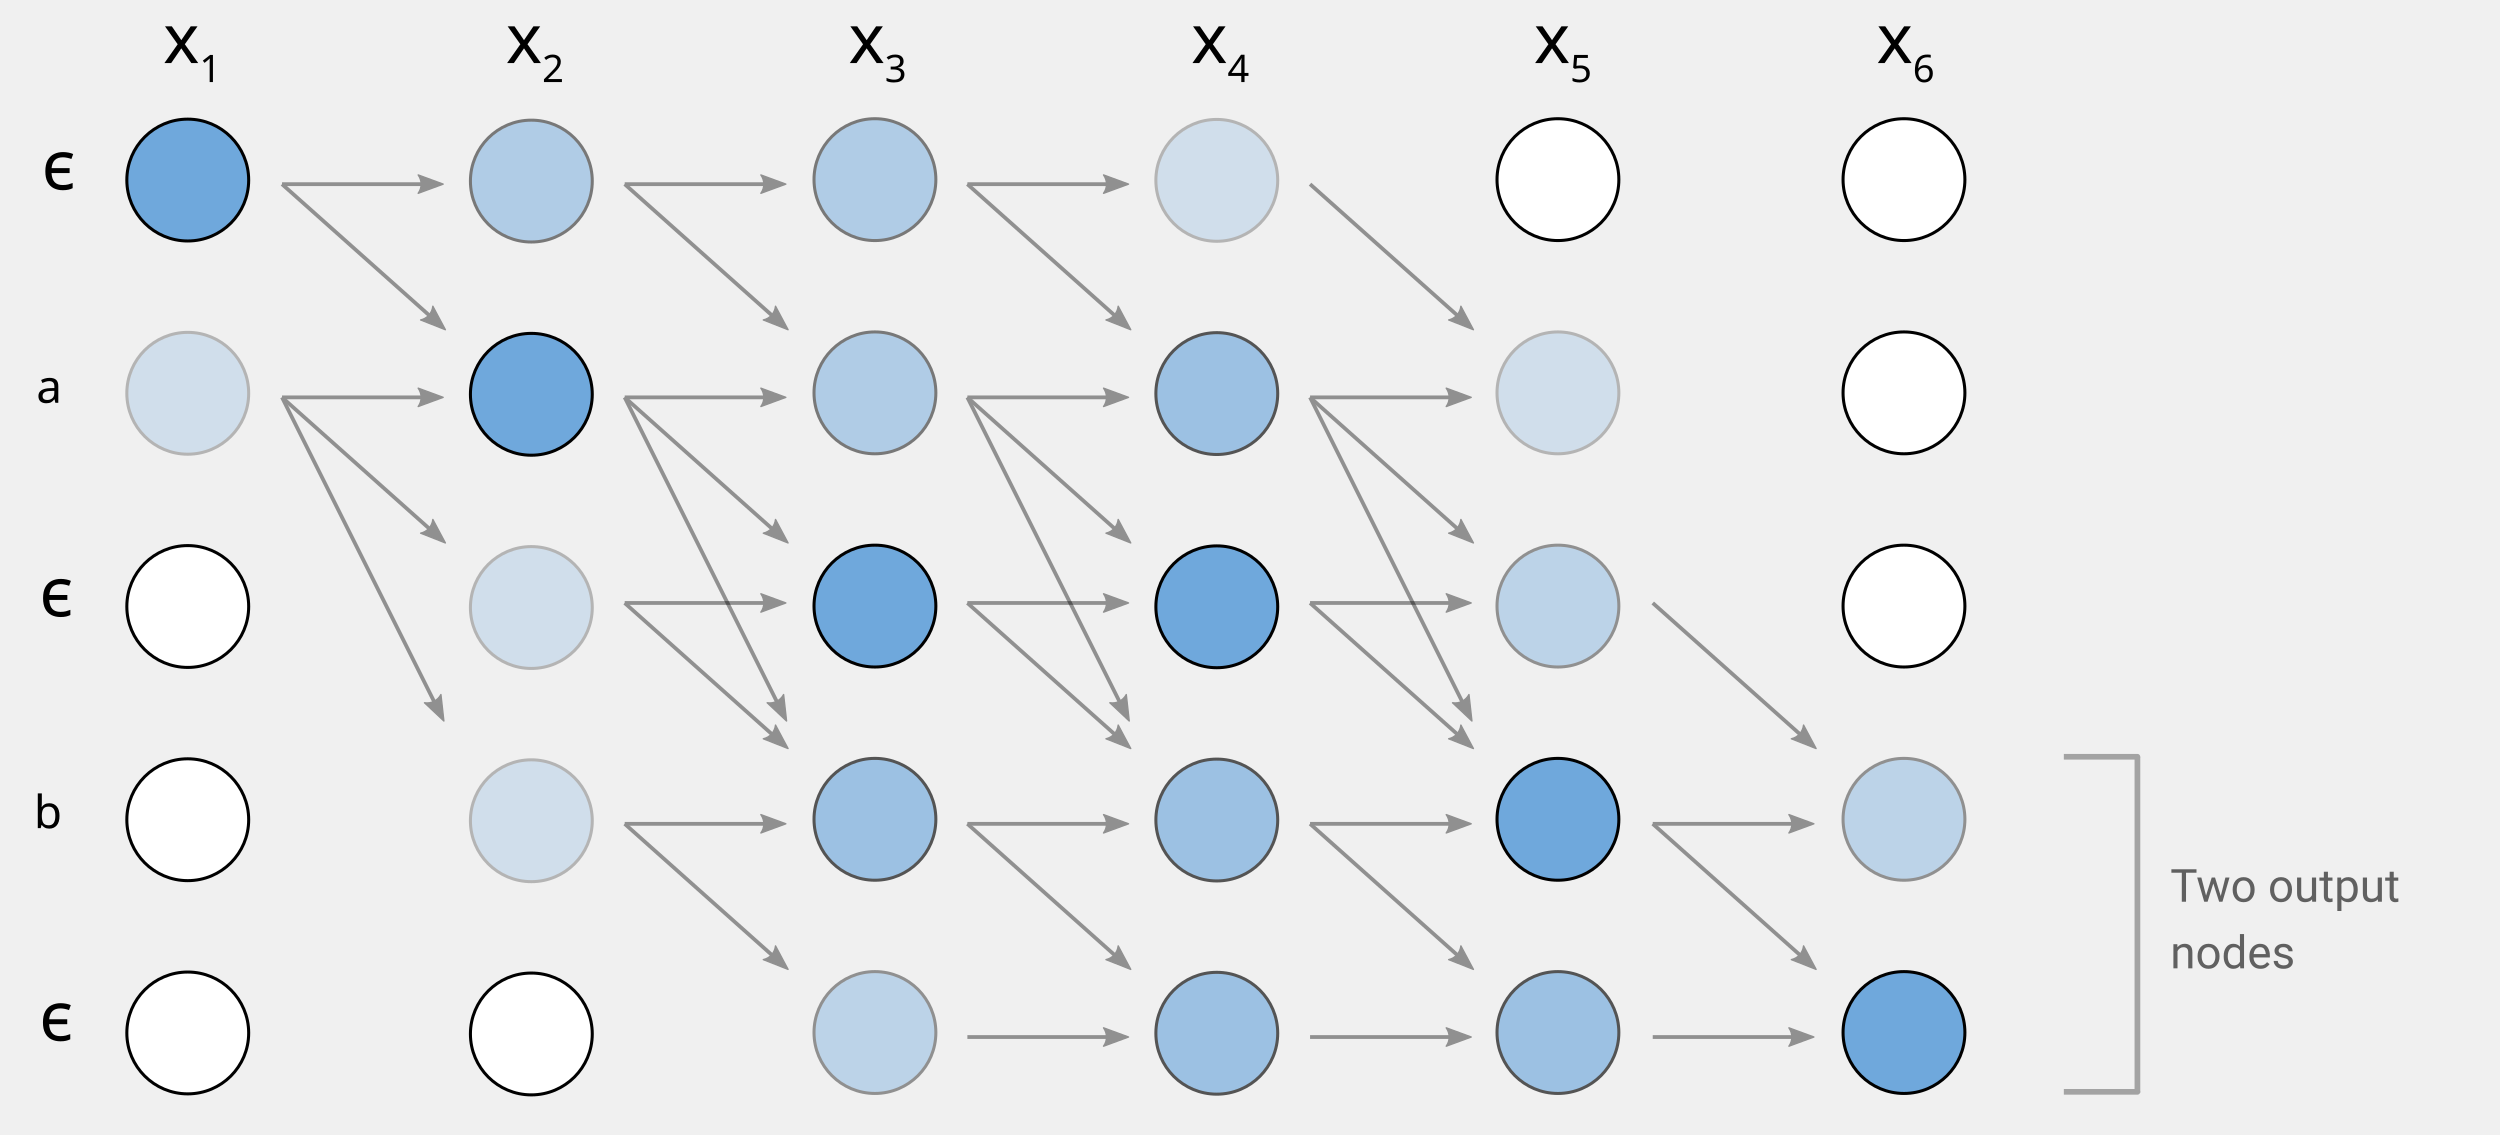
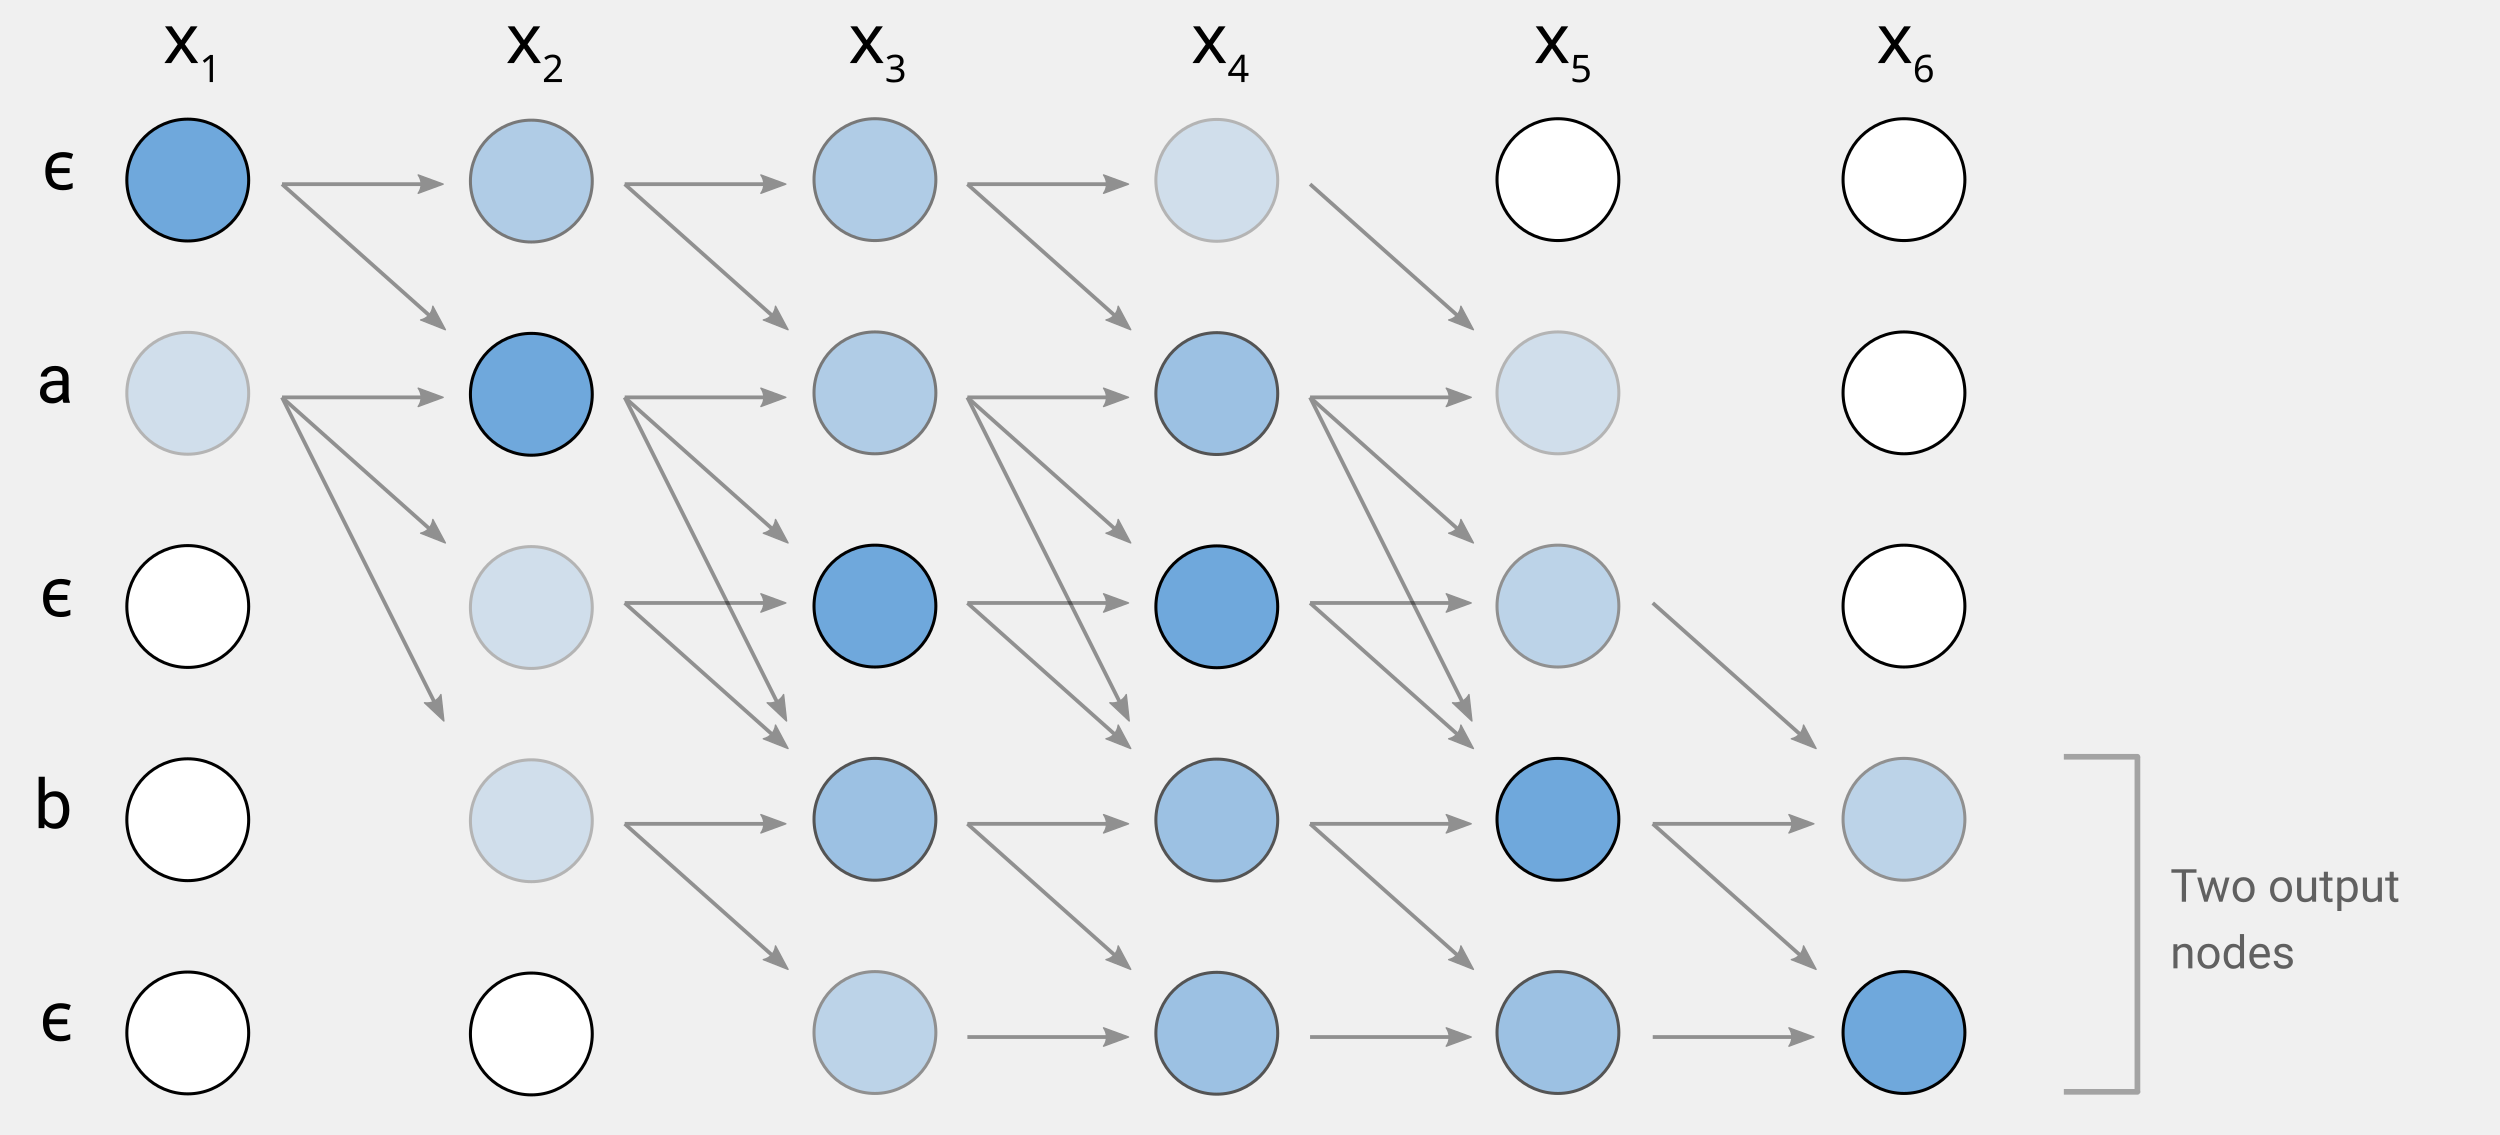
<svg xmlns="http://www.w3.org/2000/svg" height="297.957" width="656.59" id="svg" version="1.1">
  <defs id="defs4">
    <marker style="overflow:visible" id="marker2110" refX="0" refY="0" orient="auto">
      <path transform="scale(-0.6)" d="M 8.719,4.034 -2.207,0.016 8.719,-4.002 c -1.745,2.372 -1.735,5.617 -6e-7,8.035 z" style="fill:#000000;fill-opacity:1;fill-rule:evenodd;stroke:#000000;stroke-width:0.625;stroke-linejoin:round;stroke-opacity:1" id="path2108" />
    </marker>
    <marker style="overflow:visible" id="marker2016" refX="0" refY="0" orient="auto">
      <path transform="scale(-0.6)" d="M 8.719,4.034 -2.207,0.016 8.719,-4.002 c -1.745,2.372 -1.735,5.617 -6e-7,8.035 z" style="fill:#000000;fill-opacity:1;fill-rule:evenodd;stroke:#000000;stroke-width:0.625;stroke-linejoin:round;stroke-opacity:1" id="path2014" />
    </marker>
    <marker style="overflow:visible" id="marker1928" refX="0" refY="0" orient="auto">
      <path transform="scale(-0.6)" d="M 8.719,4.034 -2.207,0.016 8.719,-4.002 c -1.745,2.372 -1.735,5.617 -6e-7,8.035 z" style="fill:#000000;fill-opacity:1;fill-rule:evenodd;stroke:#000000;stroke-width:0.625;stroke-linejoin:round;stroke-opacity:1" id="path1926" />
    </marker>
    <marker orient="auto" refY="0" refX="0" id="marker1846" style="overflow:visible">
      <path id="path1844" style="fill:#000000;fill-opacity:1;fill-rule:evenodd;stroke:#000000;stroke-width:0.625;stroke-linejoin:round;stroke-opacity:1" d="M 8.719,4.034 -2.207,0.016 8.719,-4.002 c -1.745,2.372 -1.735,5.617 -6e-7,8.035 z" transform="scale(-0.6)" />
    </marker>
    <marker orient="auto" refY="0" refX="0" id="marker1746" style="overflow:visible">
      <path id="path1744" style="fill:#000000;fill-opacity:1;fill-rule:evenodd;stroke:#000000;stroke-width:0.625;stroke-linejoin:round;stroke-opacity:1" d="M 8.719,4.034 -2.207,0.016 8.719,-4.002 c -1.745,2.372 -1.735,5.617 -6e-7,8.035 z" transform="scale(-0.6)" />
    </marker>
    <marker style="overflow:visible" id="marker1676" refX="0" refY="0" orient="auto">
      <path transform="scale(-0.6)" d="M 8.719,4.034 -2.207,0.016 8.719,-4.002 c -1.745,2.372 -1.735,5.617 -6e-7,8.035 z" style="fill:#000000;fill-opacity:1;fill-rule:evenodd;stroke:#000000;stroke-width:0.625;stroke-linejoin:round;stroke-opacity:1" id="path1674" />
    </marker>
    <marker orient="auto" refY="0" refX="0" id="marker1562" style="overflow:visible">
      <path id="path1560" style="fill:#000000;fill-opacity:1;fill-rule:evenodd;stroke:#000000;stroke-width:0.625;stroke-linejoin:round;stroke-opacity:1" d="M 8.719,4.034 -2.207,0.016 8.719,-4.002 c -1.745,2.372 -1.735,5.617 -6e-7,8.035 z" transform="scale(-0.6)" />
    </marker>
    <marker style="overflow:visible" id="marker1504" refX="0" refY="0" orient="auto">
      <path transform="scale(-0.6)" d="M 8.719,4.034 -2.207,0.016 8.719,-4.002 c -1.745,2.372 -1.735,5.617 -6e-7,8.035 z" style="fill:#000000;fill-opacity:1;fill-rule:evenodd;stroke:#000000;stroke-width:0.625;stroke-linejoin:round;stroke-opacity:1" id="path1502" />
    </marker>
    <marker orient="auto" refY="0" refX="0" id="marker1422" style="overflow:visible">
      <path id="path1420" style="fill:#000000;fill-opacity:1;fill-rule:evenodd;stroke:#000000;stroke-width:0.625;stroke-linejoin:round;stroke-opacity:1" d="M 8.719,4.034 -2.207,0.016 8.719,-4.002 c -1.745,2.372 -1.735,5.617 -6e-7,8.035 z" transform="scale(-0.6)" />
    </marker>
    <marker orient="auto" refY="0" refX="0" id="marker1376" style="overflow:visible">
      <path id="path1374" style="fill:#000000;fill-opacity:1;fill-rule:evenodd;stroke:#000000;stroke-width:0.625;stroke-linejoin:round;stroke-opacity:1" d="M 8.719,4.034 -2.207,0.016 8.719,-4.002 c -1.745,2.372 -1.735,5.617 -6e-7,8.035 z" transform="scale(-0.6)" />
    </marker>
    <marker style="overflow:visible" id="marker1336" refX="0" refY="0" orient="auto">
      <path transform="scale(-0.6)" d="M 8.719,4.034 -2.207,0.016 8.719,-4.002 c -1.745,2.372 -1.735,5.617 -6e-7,8.035 z" style="fill:#000000;fill-opacity:1;fill-rule:evenodd;stroke:#000000;stroke-width:0.625;stroke-linejoin:round;stroke-opacity:1" id="path1334" />
    </marker>
    <marker style="overflow:visible" id="marker1235" refX="0" refY="0" orient="auto">
      <path transform="scale(-0.6)" d="M 8.719,4.034 -2.207,0.016 8.719,-4.002 c -1.745,2.372 -1.735,5.617 -6e-7,8.035 z" style="fill:#000000;fill-opacity:1;fill-rule:evenodd;stroke:#000000;stroke-width:0.625;stroke-linejoin:round;stroke-opacity:1" id="path1233" />
    </marker>
    <marker style="overflow:visible" id="marker1187" refX="0" refY="0" orient="auto">
      <path transform="scale(-0.6)" d="M 8.719,4.034 -2.207,0.016 8.719,-4.002 c -1.745,2.372 -1.735,5.617 -6e-7,8.035 z" style="fill:#000000;fill-opacity:1;fill-rule:evenodd;stroke:#000000;stroke-width:0.625;stroke-linejoin:round;stroke-opacity:1" id="path1185" />
    </marker>
    <marker orient="auto" refY="0" refX="0" id="Arrow2Mend" style="overflow:visible">
      <path id="path902" style="fill:#000000;fill-opacity:1;fill-rule:evenodd;stroke:#000000;stroke-width:0.625;stroke-linejoin:round;stroke-opacity:1" d="M 8.719,4.034 -2.207,0.016 8.719,-4.002 c -1.745,2.372 -1.735,5.617 -6e-7,8.035 z" transform="scale(-0.6)" />
    </marker>
    <style type="text/css" id="style2">
  svg {
    font: 18px -apple-system, BlinkMacSystemFont, "Roboto", Helvetica, sans-serif;
  }
  .caption {
      font-size: 12px;
      fill: rgba(0,0,0,0.6);
  }

  </style>
  </defs>
  <g id="g13658" transform="translate(-33.60307,-4.066877)">
    <text style="font-family:STIXGeneral-Italic" x="76.458" y="20.629" id="text905">x<tspan style="font-size:10px;baseline-shift:-50%" id="tspan903" baseline-shift="-50%" font-size="10px">1</tspan>
    </text>
    <g id="g14085" transform="translate(-10)">
      <text x="54.527" y="53.836" id="text6" style="font-family:STIXGeneral-Italic">ϵ</text>
-       <text x="53.147" y="109.851" id="text8" style="font-style:normal;font-variant:normal;font-weight:normal;font-stretch:normal;font-size:12px;font-family:sans-serif;-inkscape-font-specification:'sans-serif, Normal';font-variant-ligatures:normal;font-variant-caps:normal;font-variant-numeric:normal;font-feature-settings:normal;text-align:start;writing-mode:lr-tb;text-anchor:start">
+       <text x="53.147" y="109.851" id="text8">
        <tspan id="tspan2218" x="53.147" y="109.851">a</tspan>
      </text>
      <text x="53.928" y="165.938" id="text10" style="font-family:STIXGeneral-Italic">ϵ</text>
-       <text x="52.513" y="221.569" id="text12" style="font-style:normal;font-variant:normal;font-weight:normal;font-stretch:normal;font-size:12px;font-family:sans-serif;-inkscape-font-specification:'sans-serif, Normal';font-variant-ligatures:normal;font-variant-caps:normal;font-variant-numeric:normal;font-feature-settings:normal;text-align:start;writing-mode:lr-tb;text-anchor:start">
+       <text x="52.513" y="221.569" id="text12">
        <tspan id="tspan2216" x="52.513" y="221.569">b</tspan>
      </text>
      <text x="53.899" y="277.367" id="text14" style="font-family:STIXGeneral-Italic">ϵ</text>
      <text class="caption" id="text2222" y="240.891" x="613.589">
        <tspan id="tspan2230" x="613.589" y="240.891">Two output</tspan>
        <tspan id="tspan2232" x="613.589" y="258.391">nodes</tspan>
      </text>
    </g>
    <circle style="fill:#6fa8dc;fill-opacity:1;stroke:#000000;stroke-width:0.8" id="circle32" r="16" cy="51.357" cx="82.914" />
    <circle style="opacity:0.5;fill:#6fa8dc;fill-opacity:1;stroke:#000000;stroke-width:0.8" id="circle34" r="16" cy="51.624" cx="173.153" />
    <circle style="opacity:0.5;fill:#6fa8dc;fill-opacity:1;stroke:#000000;stroke-width:0.8" id="circle36" r="16" cy="51.246" cx="263.393" />
    <circle style="opacity:0.25;fill:#6fa8dc;fill-opacity:1;stroke:#000000;stroke-width:0.8" id="circle38" r="16" cy="51.435" cx="353.177" />
    <circle style="fill:#ffffff;fill-opacity:1;stroke:#000000;stroke-width:0.8" id="circle40" r="16" cy="51.246" cx="442.772" />
    <circle style="opacity:1;fill:#ffffff;fill-opacity:1;stroke:#000000;stroke-width:0.8" id="circle42" r="16" cy="51.246" cx="533.656" />
    <circle style="opacity:0.25;fill:#6fa8dc;fill-opacity:1;stroke:#000000;stroke-width:0.8" id="circle46" r="16" cy="107.357" cx="82.914" />
    <circle style="fill:#6fa8dc;fill-opacity:1;stroke:#000000;stroke-width:0.8" id="circle48" r="16" cy="107.624" cx="173.153" />
    <circle style="opacity:0.5;fill:#6fa8dc;fill-opacity:1;stroke:#000000;stroke-width:0.8" id="circle50" r="16" cy="107.246" cx="263.393" />
    <circle style="opacity:0.65;fill:#6fa8dc;fill-opacity:1;stroke:#000000;stroke-width:0.8" id="circle52" r="16" cy="107.435" cx="353.177" />
    <circle style="opacity:0.25;fill:#6fa8dc;fill-opacity:1;stroke:#000000;stroke-width:0.8" id="circle54" r="16" cy="107.246" cx="442.772" />
    <circle style="fill:#ffffff;fill-opacity:1;stroke:#000000;stroke-width:0.8" id="circle56" r="16" cy="107.246" cx="533.656" />
    <circle style="fill:#ffffff;fill-opacity:1;stroke:#000000;stroke-width:0.8" id="circle60" r="16" cy="163.357" cx="82.914" />
    <circle style="opacity:0.25;fill:#6fa8dc;fill-opacity:1;stroke:#000000;stroke-width:0.8" id="circle62" r="16" cy="163.624" cx="173.153" />
    <circle style="fill:#6fa8dc;fill-opacity:1;stroke:#000000;stroke-width:0.8" id="circle64" r="16" cy="163.246" cx="263.393" />
    <circle style="fill:#6fa8dc;fill-opacity:1;stroke:#000000;stroke-width:0.8" id="circle66" r="16" cy="163.435" cx="353.177" />
    <circle style="opacity:0.4;fill:#6fa8dc;fill-opacity:1;stroke:#000000;stroke-width:0.8" id="circle68" r="16" cy="163.246" cx="442.772" />
    <circle style="fill:#ffffff;fill-opacity:1;stroke:#000000;stroke-width:0.8" id="circle70" r="16" cy="163.246" cx="533.656" />
    <circle style="fill:#ffffff;fill-opacity:1;stroke:#000000;stroke-width:0.8" id="circle74" r="16" cy="219.357" cx="82.914" />
    <circle style="opacity:0.25;fill:#6fa8dc;fill-opacity:1;stroke:#000000;stroke-width:0.8" id="circle76" r="16" cy="219.624" cx="173.153" />
    <circle style="opacity:0.65;fill:#6fa8dc;fill-opacity:1;stroke:#000000;stroke-width:0.8" id="circle78" r="16" cy="219.246" cx="263.393" />
    <circle style="opacity:0.65;fill:#6fa8dc;fill-opacity:1;stroke:#000000;stroke-width:0.8" id="circle80" r="16" cy="219.435" cx="353.177" />
    <circle style="fill:#6fa8dc;fill-opacity:1;stroke:#000000;stroke-width:0.8" id="circle82" r="16" cy="219.246" cx="442.772" />
    <circle style="opacity:0.4;fill:#6fa8dc;fill-opacity:1;stroke:#000000;stroke-width:0.8" id="circle84" r="16" cy="219.246" cx="533.656" />
    <circle style="opacity:1;fill:#ffffff;fill-opacity:1;stroke:#000000;stroke-width:0.8" id="circle88" r="16" cy="275.357" cx="82.914" />
    <circle style="fill:#ffffff;fill-opacity:1;stroke:#000000;stroke-width:0.8" id="circle90" r="16" cy="275.624" cx="173.153" />
    <circle style="opacity:0.4;fill:#6fa8dc;fill-opacity:1;stroke:#000000;stroke-width:0.8" id="circle92" r="16" cy="275.246" cx="263.393" />
    <circle style="opacity:0.65;fill:#6fa8dc;fill-opacity:1;stroke:#000000;stroke-width:0.8" id="circle94" r="16" cy="275.435" cx="353.177" />
    <circle style="opacity:0.65;fill:#6fa8dc;fill-opacity:1;stroke:#000000;stroke-width:0.8" id="circle96" r="16" cy="275.246" cx="442.772" />
    <circle style="fill:#6fa8dc;fill-opacity:1;stroke:#000000;stroke-width:0.8" id="circle98" r="16" cy="275.246" cx="533.656" />
    <text id="text862" y="20.629" x="166.458" style="font-family:STIXGeneral-Italic">x<tspan font-size="10px" baseline-shift="-50%" id="tspan860" style="font-size:10px;baseline-shift:-50%">2</tspan>
    </text>
    <text style="font-family:STIXGeneral-Italic" x="256.458" y="20.629" id="text868">x<tspan style="font-size:10px;baseline-shift:-50%" id="tspan866" baseline-shift="-50%" font-size="10px">3</tspan>
    </text>
    <text id="text872" y="20.629" x="346.458" style="font-family:STIXGeneral-Italic">x<tspan font-size="10px" baseline-shift="-50%" id="tspan870" style="font-size:10px;baseline-shift:-50%">4</tspan>
    </text>
    <text style="font-family:STIXGeneral-Italic" x="436.458" y="20.629" id="text876">x<tspan style="font-size:10px;baseline-shift:-50%" id="tspan874" baseline-shift="-50%" font-size="10px">5</tspan>
    </text>
    <text id="text880" y="20.629" x="526.458" style="font-family:STIXGeneral-Italic">x<tspan font-size="10px" baseline-shift="-50%" id="tspan878" style="font-size:10px;baseline-shift:-50%">6</tspan>
    </text>
    <g id="g1300" style="opacity:0.4">
      <path id="path871" d="m 197.672,108.433 c 13.666,0 27.332,0 40.996,0" style="fill:none;stroke:#000000;stroke-width:1px;stroke-linecap:butt;stroke-linejoin:miter;stroke-opacity:1;marker-end:url(#Arrow2Mend)" />
      <path id="path1177" d="m 197.672,108.433 41.907,37.352" style="fill:none;stroke:#000000;stroke-width:1px;stroke-linecap:butt;stroke-linejoin:miter;stroke-opacity:1;marker-end:url(#marker1187)" />
      <path id="path1225" d="m 197.672,108.433 41.907,83.814" style="fill:none;stroke:#000000;stroke-width:1px;stroke-linecap:butt;stroke-linejoin:miter;stroke-opacity:1;marker-end:url(#marker1235)" />
    </g>
    <g style="opacity:0.4" id="g1308" transform="translate(-90)">
      <path style="fill:none;stroke:#000000;stroke-width:1px;stroke-linecap:butt;stroke-linejoin:miter;stroke-opacity:1;marker-end:url(#Arrow2Mend)" d="m 197.672,108.433 c 13.666,0 27.332,0 40.996,0" id="path1302" />
      <path style="fill:none;stroke:#000000;stroke-width:1px;stroke-linecap:butt;stroke-linejoin:miter;stroke-opacity:1;marker-end:url(#marker1187)" d="m 197.672,108.433 41.907,37.352" id="path1304" />
      <path style="fill:none;stroke:#000000;stroke-width:1px;stroke-linecap:butt;stroke-linejoin:miter;stroke-opacity:1;marker-end:url(#marker1235)" d="m 197.672,108.433 41.907,83.814" id="path1306" />
    </g>
    <g id="g1316" style="opacity:0.4" transform="translate(90)">
      <path id="path1310" d="m 197.672,108.433 c 13.666,0 27.332,0 40.996,0" style="fill:none;stroke:#000000;stroke-width:1px;stroke-linecap:butt;stroke-linejoin:miter;stroke-opacity:1;marker-end:url(#Arrow2Mend)" />
      <path id="path1312" d="m 197.672,108.433 41.907,37.352" style="fill:none;stroke:#000000;stroke-width:1px;stroke-linecap:butt;stroke-linejoin:miter;stroke-opacity:1;marker-end:url(#marker1187)" />
      <path id="path1314" d="m 197.672,108.433 41.907,83.814" style="fill:none;stroke:#000000;stroke-width:1px;stroke-linecap:butt;stroke-linejoin:miter;stroke-opacity:1;marker-end:url(#marker1235)" />
    </g>
    <g transform="translate(180)" style="opacity:0.4" id="g1324">
      <path style="fill:none;stroke:#000000;stroke-width:1px;stroke-linecap:butt;stroke-linejoin:miter;stroke-opacity:1;marker-end:url(#Arrow2Mend)" d="m 197.672,108.433 c 13.666,0 27.332,0 40.996,0" id="path1318" />
      <path style="fill:none;stroke:#000000;stroke-width:1px;stroke-linecap:butt;stroke-linejoin:miter;stroke-opacity:1;marker-end:url(#marker1187)" d="m 197.672,108.433 41.907,37.352" id="path1320" />
      <path style="fill:none;stroke:#000000;stroke-width:1px;stroke-linecap:butt;stroke-linejoin:miter;stroke-opacity:1;marker-end:url(#marker1235)" d="m 197.672,108.433 41.907,83.814" id="path1322" />
    </g>
    <g transform="translate(-90,-56)" id="g1332" style="opacity:0.4">
      <path id="path1326" d="m 197.672,108.433 c 13.666,0 27.332,0 40.996,0" style="fill:none;stroke:#000000;stroke-width:1px;stroke-linecap:butt;stroke-linejoin:miter;stroke-opacity:1;marker-end:url(#marker1336)" />
      <path id="path1328" d="m 197.672,108.433 41.907,37.352" style="fill:none;stroke:#000000;stroke-width:1px;stroke-linecap:butt;stroke-linejoin:miter;stroke-opacity:1;marker-end:url(#marker1422)" />
    </g>
    <g style="opacity:0.4" id="g1488" transform="translate(0,-56)">
      <path style="fill:none;stroke:#000000;stroke-width:1px;stroke-linecap:butt;stroke-linejoin:miter;stroke-opacity:1;marker-end:url(#marker1336)" d="m 197.672,108.433 c 13.666,0 27.332,0 40.996,0" id="path1484" />
      <path style="fill:none;stroke:#000000;stroke-width:1px;stroke-linecap:butt;stroke-linejoin:miter;stroke-opacity:1;marker-end:url(#marker1422)" d="m 197.672,108.433 41.907,37.352" id="path1486" />
    </g>
    <g transform="translate(90,-56)" id="g1494" style="opacity:0.4">
      <path id="path1490" d="m 197.672,108.433 c 13.666,0 27.332,0 40.996,0" style="fill:none;stroke:#000000;stroke-width:1px;stroke-linecap:butt;stroke-linejoin:miter;stroke-opacity:1;marker-end:url(#marker1336)" />
      <path id="path1492" d="m 197.672,108.433 41.907,37.352" style="fill:none;stroke:#000000;stroke-width:1px;stroke-linecap:butt;stroke-linejoin:miter;stroke-opacity:1;marker-end:url(#marker1422)" />
    </g>
    <g style="opacity:0.4" id="g1500" transform="translate(180,-56)">
      <path style="fill:none;stroke:#000000;stroke-width:1px;stroke-linecap:butt;stroke-linejoin:miter;stroke-opacity:1;marker-end:url(#marker1504)" d="m 197.672,108.433 41.907,37.352" id="path1498" />
    </g>
    <g style="opacity:0.4" id="g1628" transform="translate(0,112)">
      <path style="fill:none;stroke:#000000;stroke-width:1px;stroke-linecap:butt;stroke-linejoin:miter;stroke-opacity:1;marker-end:url(#marker1336)" d="m 197.672,108.433 c 13.666,0 27.332,0 40.996,0" id="path1624" />
      <path style="fill:none;stroke:#000000;stroke-width:1px;stroke-linecap:butt;stroke-linejoin:miter;stroke-opacity:1;marker-end:url(#marker1422)" d="m 197.672,108.433 41.907,37.352" id="path1626" />
    </g>
    <g id="g1634" style="opacity:0.4" transform="translate(90,112)">
      <path id="path1630" d="m 197.672,108.433 c 13.666,0 27.332,0 40.996,0" style="fill:none;stroke:#000000;stroke-width:1px;stroke-linecap:butt;stroke-linejoin:miter;stroke-opacity:1;marker-end:url(#marker1336)" />
      <path id="path1632" d="m 197.672,108.433 41.907,37.352" style="fill:none;stroke:#000000;stroke-width:1px;stroke-linecap:butt;stroke-linejoin:miter;stroke-opacity:1;marker-end:url(#marker1422)" />
    </g>
    <g style="opacity:0.4" id="g1640" transform="translate(180,112)">
      <path style="fill:none;stroke:#000000;stroke-width:1px;stroke-linecap:butt;stroke-linejoin:miter;stroke-opacity:1;marker-end:url(#marker1336)" d="m 197.672,108.433 c 13.666,0 27.332,0 40.996,0" id="path1636" />
      <path style="fill:none;stroke:#000000;stroke-width:1px;stroke-linecap:butt;stroke-linejoin:miter;stroke-opacity:1;marker-end:url(#marker1422)" d="m 197.672,108.433 41.907,37.352" id="path1638" />
    </g>
    <g transform="translate(0,54)" id="g1646" style="opacity:0.4">
      <path id="path1642" d="m 197.672,108.433 c 13.666,0 27.332,0 40.996,0" style="fill:none;stroke:#000000;stroke-width:1px;stroke-linecap:butt;stroke-linejoin:miter;stroke-opacity:1;marker-end:url(#marker1336)" />
      <path id="path1644" d="m 197.672,108.433 41.907,37.352" style="fill:none;stroke:#000000;stroke-width:1px;stroke-linecap:butt;stroke-linejoin:miter;stroke-opacity:1;marker-end:url(#marker1422)" />
    </g>
    <g transform="translate(90,54)" style="opacity:0.4" id="g1652">
      <path style="fill:none;stroke:#000000;stroke-width:1px;stroke-linecap:butt;stroke-linejoin:miter;stroke-opacity:1;marker-end:url(#marker1336)" d="m 197.672,108.433 c 13.666,0 27.332,0 40.996,0" id="path1648" />
      <path style="fill:none;stroke:#000000;stroke-width:1px;stroke-linecap:butt;stroke-linejoin:miter;stroke-opacity:1;marker-end:url(#marker1422)" d="m 197.672,108.433 41.907,37.352" id="path1650" />
    </g>
    <g transform="translate(180,54)" id="g1658" style="opacity:0.4">
      <path id="path1654" d="m 197.672,108.433 c 13.666,0 27.332,0 40.996,0" style="fill:none;stroke:#000000;stroke-width:1px;stroke-linecap:butt;stroke-linejoin:miter;stroke-opacity:1;marker-end:url(#marker1336)" />
      <path id="path1656" d="m 197.672,108.433 41.907,37.352" style="fill:none;stroke:#000000;stroke-width:1px;stroke-linecap:butt;stroke-linejoin:miter;stroke-opacity:1;marker-end:url(#marker1422)" />
    </g>
    <g style="opacity:0.4" id="g1664" transform="translate(270,112)">
      <path style="fill:none;stroke:#000000;stroke-width:1px;stroke-linecap:butt;stroke-linejoin:miter;stroke-opacity:1;marker-end:url(#marker1336)" d="m 197.672,108.433 c 13.666,0 27.332,0 40.996,0" id="path1660" />
      <path style="fill:none;stroke:#000000;stroke-width:1px;stroke-linecap:butt;stroke-linejoin:miter;stroke-opacity:1;marker-end:url(#marker1422)" d="m 197.672,108.433 41.907,37.352" id="path1662" />
    </g>
    <g style="opacity:0.4" id="g1672" transform="translate(270,54)">
      <path style="fill:none;stroke:#000000;stroke-width:1px;stroke-linecap:butt;stroke-linejoin:miter;stroke-opacity:1;marker-end:url(#marker1676)" d="m 197.672,108.433 41.907,37.352" id="path1670" />
    </g>
    <g transform="translate(90,168)" style="opacity:0.4" id="g1824">
      <path style="fill:none;stroke:#000000;stroke-width:1px;stroke-linecap:butt;stroke-linejoin:miter;stroke-opacity:1;marker-end:url(#marker1846)" d="m 197.672,108.433 c 13.666,0 27.332,0 40.996,0" id="path1820" />
    </g>
    <g transform="translate(180,168)" id="g1830" style="opacity:0.4">
      <path id="path1826" d="m 197.672,108.433 c 13.666,0 27.332,0 40.996,0" style="fill:none;stroke:#000000;stroke-width:1px;stroke-linecap:butt;stroke-linejoin:miter;stroke-opacity:1;marker-end:url(#marker1336)" />
    </g>
    <g transform="translate(270,168)" id="g1836" style="opacity:0.4">
      <path id="path1832" d="m 197.672,108.433 c 13.666,0 27.332,0 40.996,0" style="fill:none;stroke:#000000;stroke-width:1px;stroke-linecap:butt;stroke-linejoin:miter;stroke-opacity:1;marker-end:url(#marker1336)" />
    </g>
    <path style="opacity:1;fill:none;stroke:#a3a3a3;stroke-width:1.5;stroke-linecap:butt;stroke-linejoin:miter;stroke-miterlimit:4;stroke-dasharray:none;stroke-opacity:1" d="m 575.639,202.819 c 19.97,0 19.326,0 19.326,0 v 0" id="path2210" />
    <path style="opacity:1;fill:none;stroke:#a3a3a3;stroke-width:1.5;stroke-linecap:butt;stroke-linejoin:miter;stroke-miterlimit:4;stroke-dasharray:none;stroke-opacity:1" d="m 594.964,202.819 v 88.254 0" id="path2212" />
    <path id="path2214" d="m 575.639,290.819 c 19.97,0 19.326,0 19.326,0 v 0" style="opacity:1;fill:none;stroke:#a3a3a3;stroke-width:1.5;stroke-linecap:butt;stroke-linejoin:miter;stroke-miterlimit:4;stroke-dasharray:none;stroke-opacity:1" />
  </g>
</svg>
